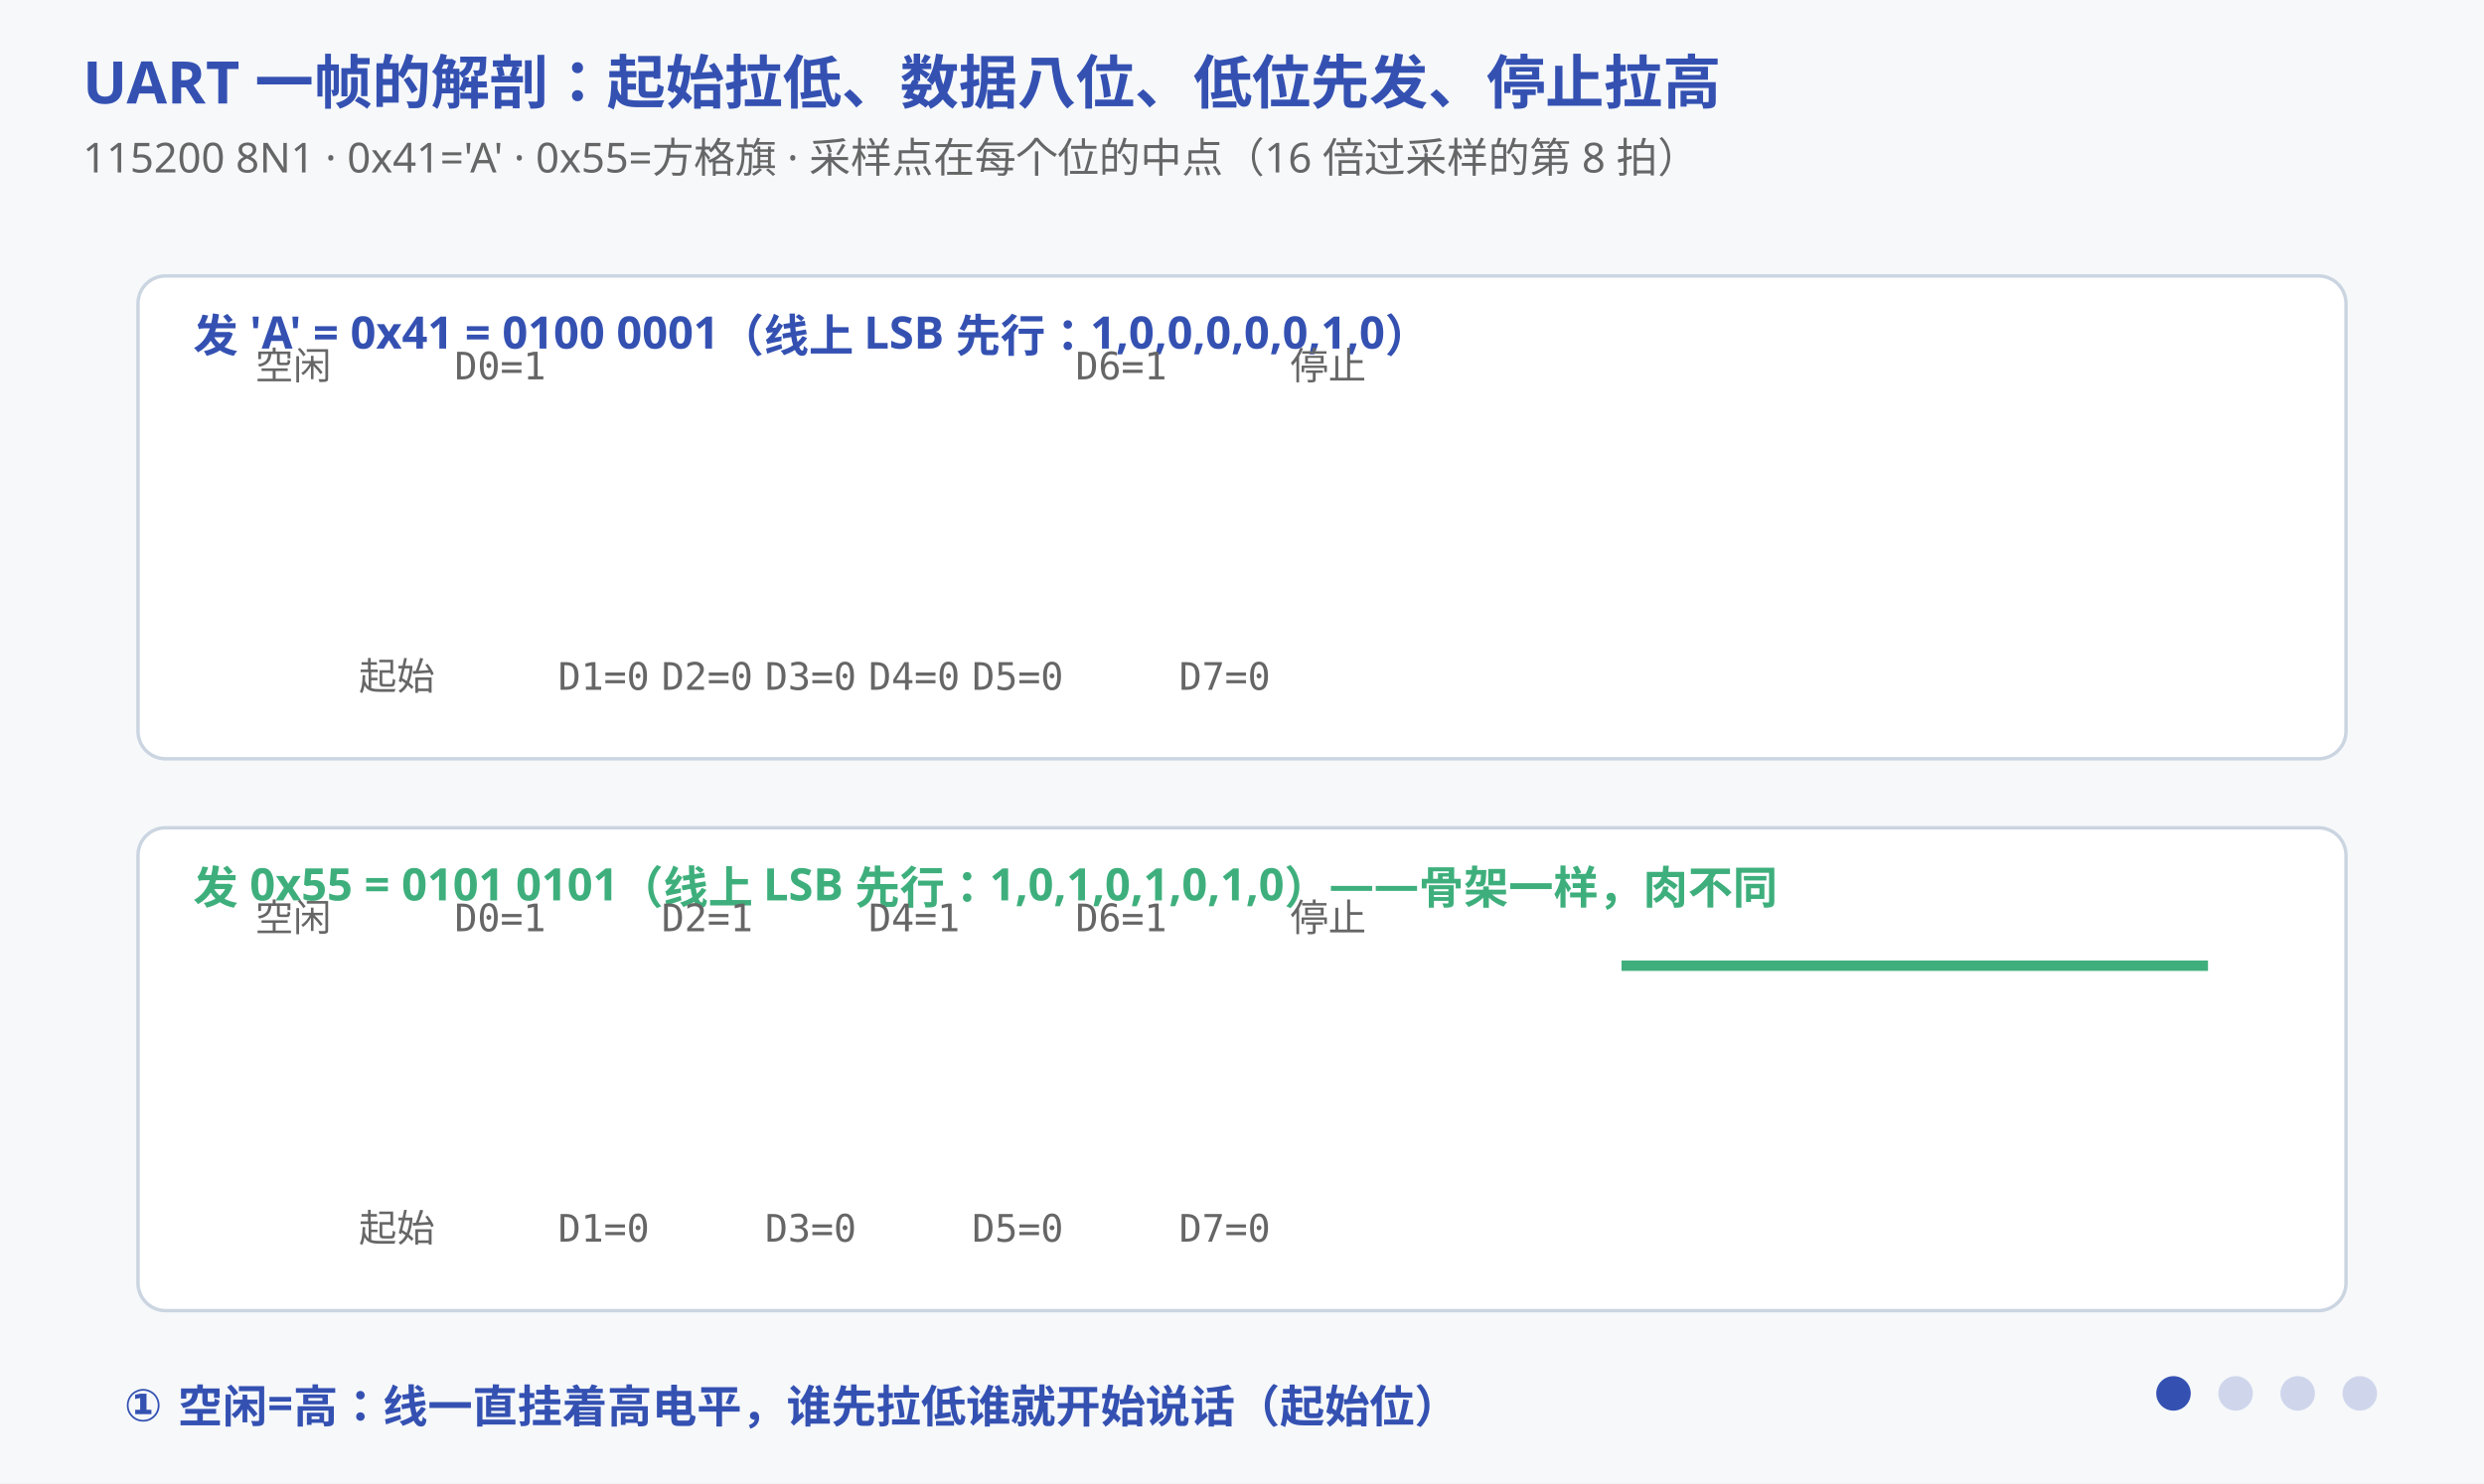
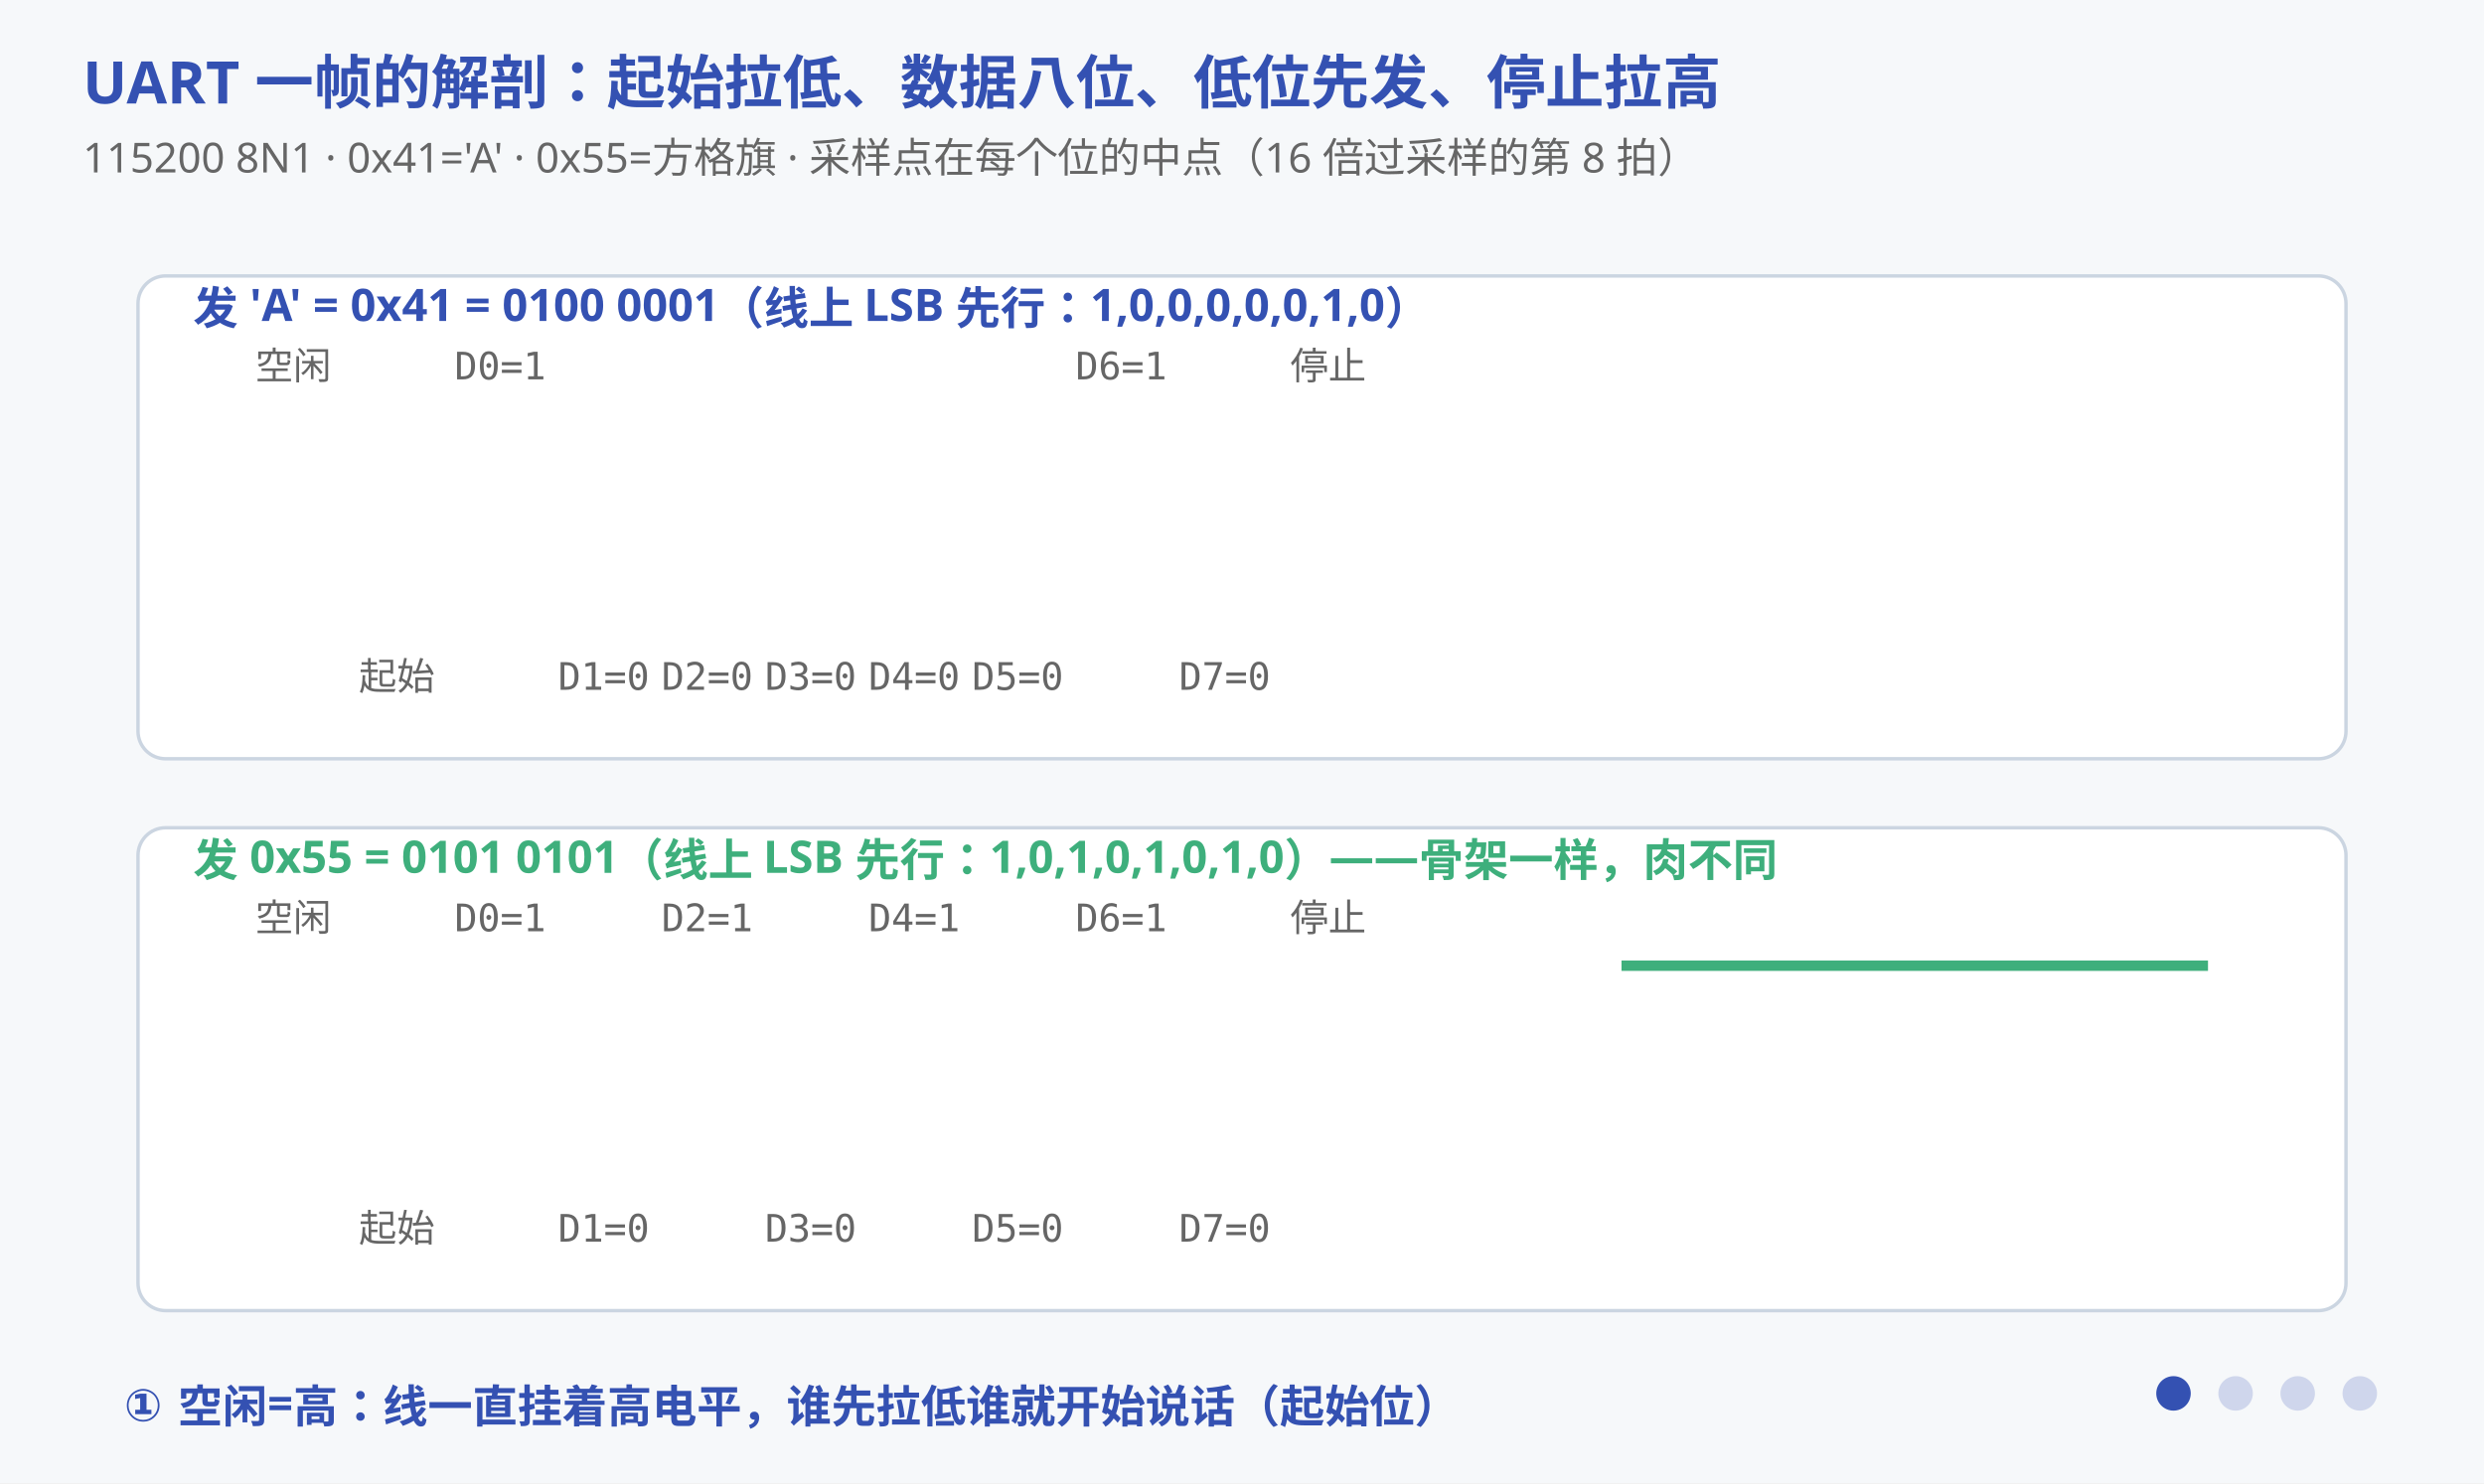
<svg xmlns="http://www.w3.org/2000/svg" viewBox="0 0 720 430" font-family="'Segoe UI','Microsoft YaHei',sans-serif">
  <rect width="720" height="430" fill="#f6f8fa" />
  <text x="24" y="30" font-size="17" font-weight="bold" fill="#3451b2">UART 一帧的解剖：起始拉低、数据八位、低位先发、停止拉高</text>
  <text x="24" y="50" font-size="12" fill="#666">115200 8N1 · 0x41='A' · 0x55=方格旗 · 采样点在每个位的中点（16 倍过采样的第 8 拍）</text>
  <rect x="40" y="80" width="640" height="140" fill="#ffffff" stroke="#cbd5e1" rx="8" />
-   <text x="56" y="102" font-size="13" font-weight="bold" fill="#3451b2">发 'A' = 0x41 = 0100 0001（线上 LSB 先行：1,0,0,0,0,0,1,0）</text>
+   <text x="56" y="94" font-size="13" font-weight="bold" fill="#3451b2">发 'A' = 0x41 = 0100 0001（线上 LSB 先行：1,0,0,0,0,0,1,0）</text>
  <path d="M70,120 H100 V180 H130 V120 H160 V180 H310 V120 H340 V180 H370 V120 H640" pathLength="1000" stroke="#3451b2" stroke-width="3" fill="none" stroke-dasharray="1000" stroke-dashoffset="1000">
    <animate attributeName="stroke-dashoffset" values="1000;0;0" keyTimes="0;0.5;1" dur="12s" repeatCount="indefinite" />
  </path>
  <g font-size="11" font-family="Consolas,monospace" fill="#666" text-anchor="middle">
    <text x="85" y="110">空闲</text>
    <text x="115" y="200">起始</text>
    <text x="145" y="110">D0=1</text>
    <text x="175" y="200">D1=0</text>
    <text x="205" y="200">D2=0</text>
    <text x="235" y="200">D3=0</text>
    <text x="265" y="200">D4=0</text>
    <text x="295" y="200">D5=0</text>
    <text x="325" y="110">D6=1</text>
    <text x="355" y="200">D7=0</text>
    <text x="385" y="110">停止</text>
  </g>
  <g fill="#d97706">
    <circle cx="145" cy="150" r="4" opacity="0">
      <animate attributeName="opacity" calcMode="discrete" values="0;1;1" keyTimes="0;0.50;1" dur="12s" repeatCount="indefinite" />
    </circle>
    <circle cx="175" cy="150" r="4" opacity="0">
      <animate attributeName="opacity" calcMode="discrete" values="0;1;1" keyTimes="0;0.53;1" dur="12s" repeatCount="indefinite" />
    </circle>
    <circle cx="205" cy="150" r="4" opacity="0">
      <animate attributeName="opacity" calcMode="discrete" values="0;1;1" keyTimes="0;0.56;1" dur="12s" repeatCount="indefinite" />
    </circle>
    <circle cx="235" cy="150" r="4" opacity="0">
      <animate attributeName="opacity" calcMode="discrete" values="0;1;1" keyTimes="0;0.59;1" dur="12s" repeatCount="indefinite" />
    </circle>
    <circle cx="265" cy="150" r="4" opacity="0">
      <animate attributeName="opacity" calcMode="discrete" values="0;1;1" keyTimes="0;0.62;1" dur="12s" repeatCount="indefinite" />
    </circle>
    <circle cx="295" cy="150" r="4" opacity="0">
      <animate attributeName="opacity" calcMode="discrete" values="0;1;1" keyTimes="0;0.65;1" dur="12s" repeatCount="indefinite" />
    </circle>
    <circle cx="325" cy="150" r="4" opacity="0">
      <animate attributeName="opacity" calcMode="discrete" values="0;1;1" keyTimes="0;0.68;1" dur="12s" repeatCount="indefinite" />
    </circle>
    <circle cx="355" cy="150" r="4" opacity="0">
      <animate attributeName="opacity" calcMode="discrete" values="0;1;1" keyTimes="0;0.71;1" dur="12s" repeatCount="indefinite" />
    </circle>
  </g>
  <text x="430" y="155" font-size="12" fill="#d97706" font-weight="bold" opacity="0">每个位中点采样 = 16 倍过采样的第 8 拍<animate attributeName="opacity" calcMode="discrete" values="0;1;1" keyTimes="0;0.5;1" dur="12s" repeatCount="indefinite" />
  </text>
  <rect x="40" y="240" width="640" height="140" fill="#ffffff" stroke="#cbd5e1" rx="8" />
-   <text x="56" y="262" font-size="13" font-weight="bold" fill="#3eaf7c">发 0x55 = 0101 0101（线上 LSB 先行：1,0,1,0,1,0,1,0）——骨架一样，肉不同</text>
+   <text x="56" y="254" font-size="13" font-weight="bold" fill="#3eaf7c">发 0x55 = 0101 0101（线上 LSB 先行：1,0,1,0,1,0,1,0）——骨架一样，肉不同</text>
  <path d="M70,280 H100 V340 H130 V280 H160 V340 H190 V280 H220 V340 H250 V280 H280 V340 H310 V280 H340 V340 H370 V280 H640" pathLength="1000" stroke="#3eaf7c" stroke-width="3" fill="none" stroke-dasharray="1000" stroke-dashoffset="1000">
    <animate attributeName="stroke-dashoffset" values="1000;0;0" keyTimes="0;0.5;1" dur="12s" repeatCount="indefinite" />
  </path>
  <g font-size="11" font-family="Consolas,monospace" fill="#666" text-anchor="middle">
    <text x="85" y="270">空闲</text>
    <text x="115" y="360">起始</text>
    <text x="145" y="270">D0=1</text>
    <text x="175" y="360">D1=0</text>
    <text x="205" y="270">D2=1</text>
    <text x="235" y="360">D3=0</text>
    <text x="265" y="270">D4=1</text>
    <text x="295" y="360">D5=0</text>
    <text x="325" y="270">D6=1</text>
    <text x="355" y="360">D7=0</text>
    <text x="385" y="270">停止</text>
  </g>
  <g font-size="13" font-weight="bold" fill="#3451b2">
    <g opacity="1">
      <animate attributeName="opacity" calcMode="discrete" values="1;0;0;0;1" keyTimes="0;0.25;0.5;0.75;1" dur="12s" repeatCount="indefinite" />
      <text x="36" y="412">① 空闲=高：线一直挂着高电平，谁先拉低谁就开始说话（起始位）</text>
    </g>
    <g opacity="0">
      <animate attributeName="opacity" calcMode="discrete" values="0;1;0;0;0" keyTimes="0;0.25;0.5;0.75;1" dur="12s" repeatCount="indefinite" />
      <text x="36" y="412">② 数据八位 LSB 先行：0x41 上线顺序 1,0,0,0,0,0,1,0——分析仪按这个顺序读</text>
    </g>
    <g opacity="0">
      <animate attributeName="opacity" calcMode="discrete" values="0;0;1;0;0" keyTimes="0;0.25;0.5;0.75;1" dur="12s" repeatCount="indefinite" />
      <text x="36" y="412">③ 采样在中点：16 倍过采样意味着每个位被看 16 次，第 8 次拍板——抗的是边沿抖动</text>
    </g>
    <g opacity="0">
      <animate attributeName="opacity" calcMode="discrete" values="0;0;0;1;0" keyTimes="0;0.25;0.5;0.75;1" dur="12s" repeatCount="indefinite" />
      <text x="36" y="412">④ 停止位拉高收尾。0x41 和 0x55 帧骨架一模一样——帧结构是骨架，数据只是肉</text>
    </g>
  </g>
  <g transform="translate(630,404)" fill="#3451b2">
    <circle cx="0" cy="0" r="5" opacity="1">
      <animate attributeName="opacity" calcMode="discrete" values="1;0.2;0.2;0.2;1" keyTimes="0;0.25;0.5;0.75;1" dur="12s" repeatCount="indefinite" />
    </circle>
    <circle cx="18" cy="0" r="5" opacity="0.2">
      <animate attributeName="opacity" calcMode="discrete" values="0.2;1;0.2;0.2;0.2" keyTimes="0;0.25;0.5;0.75;1" dur="12s" repeatCount="indefinite" />
    </circle>
    <circle cx="36" cy="0" r="5" opacity="0.2">
      <animate attributeName="opacity" calcMode="discrete" values="0.2;0.2;1;0.2;0.2" keyTimes="0;0.25;0.5;0.75;1" dur="12s" repeatCount="indefinite" />
    </circle>
    <circle cx="54" cy="0" r="5" opacity="0.2">
      <animate attributeName="opacity" calcMode="discrete" values="0.2;0.2;0.2;1;0.2" keyTimes="0;0.25;0.5;0.75;1" dur="12s" repeatCount="indefinite" />
    </circle>
  </g>
</svg>
